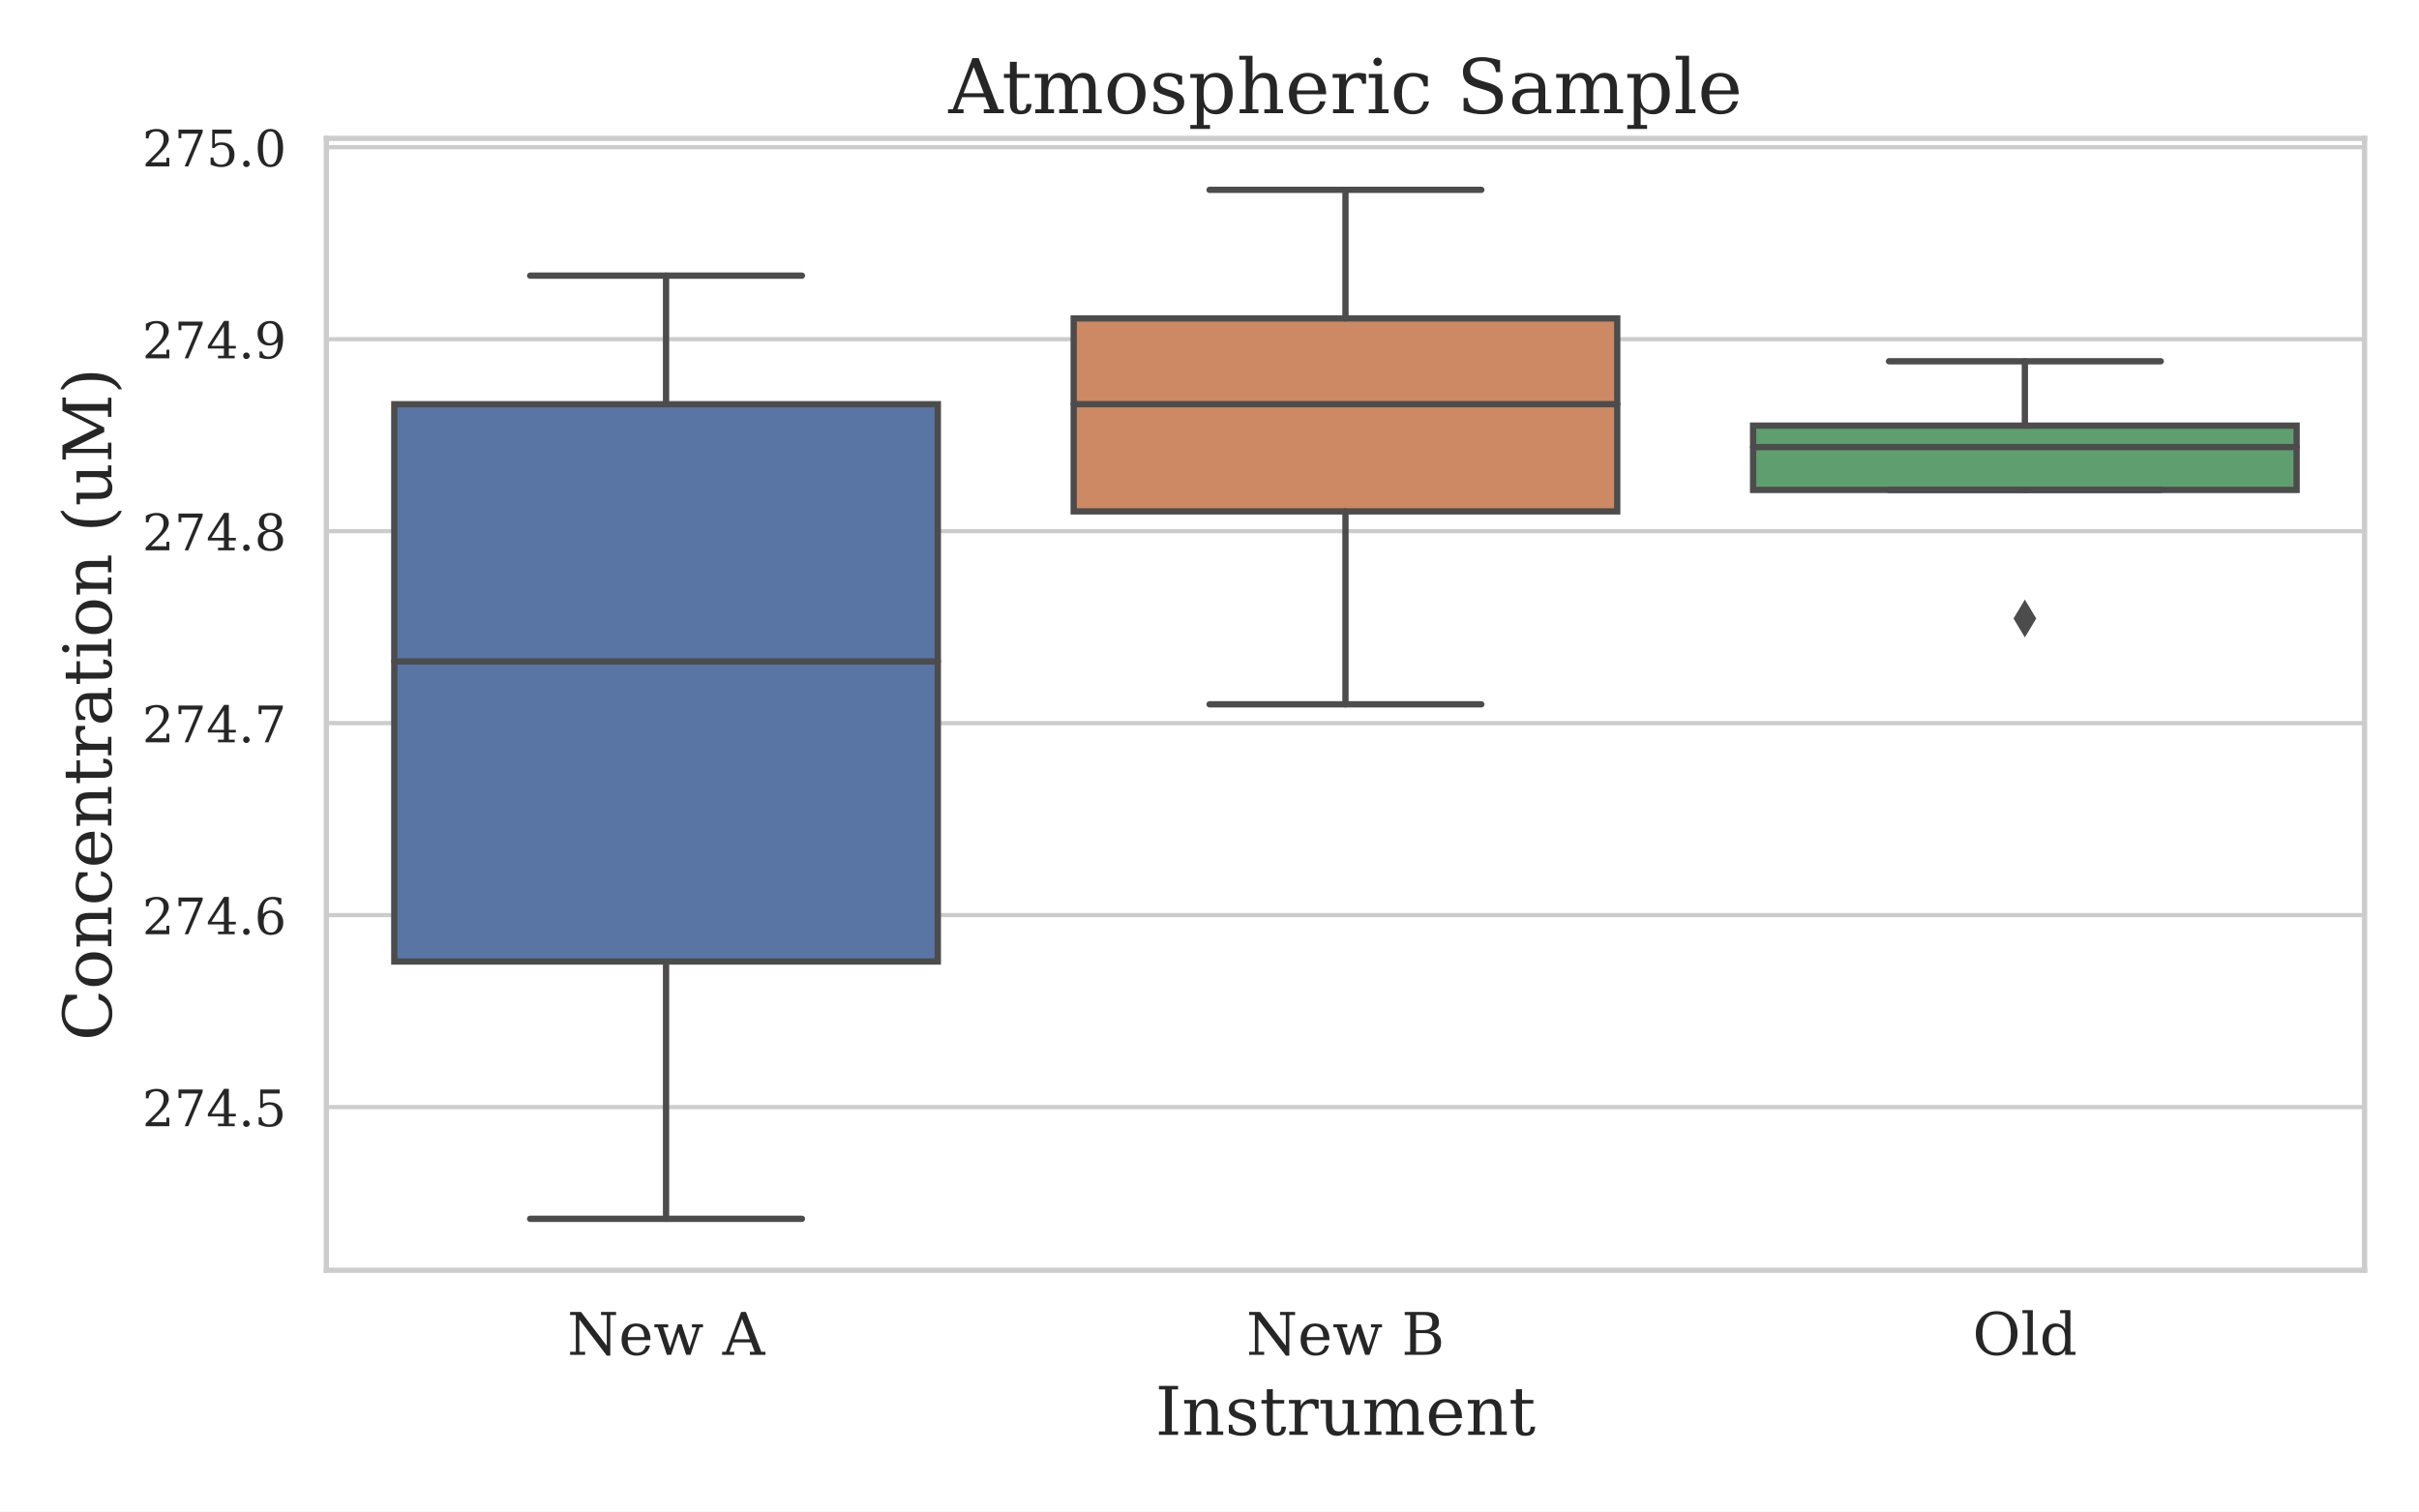
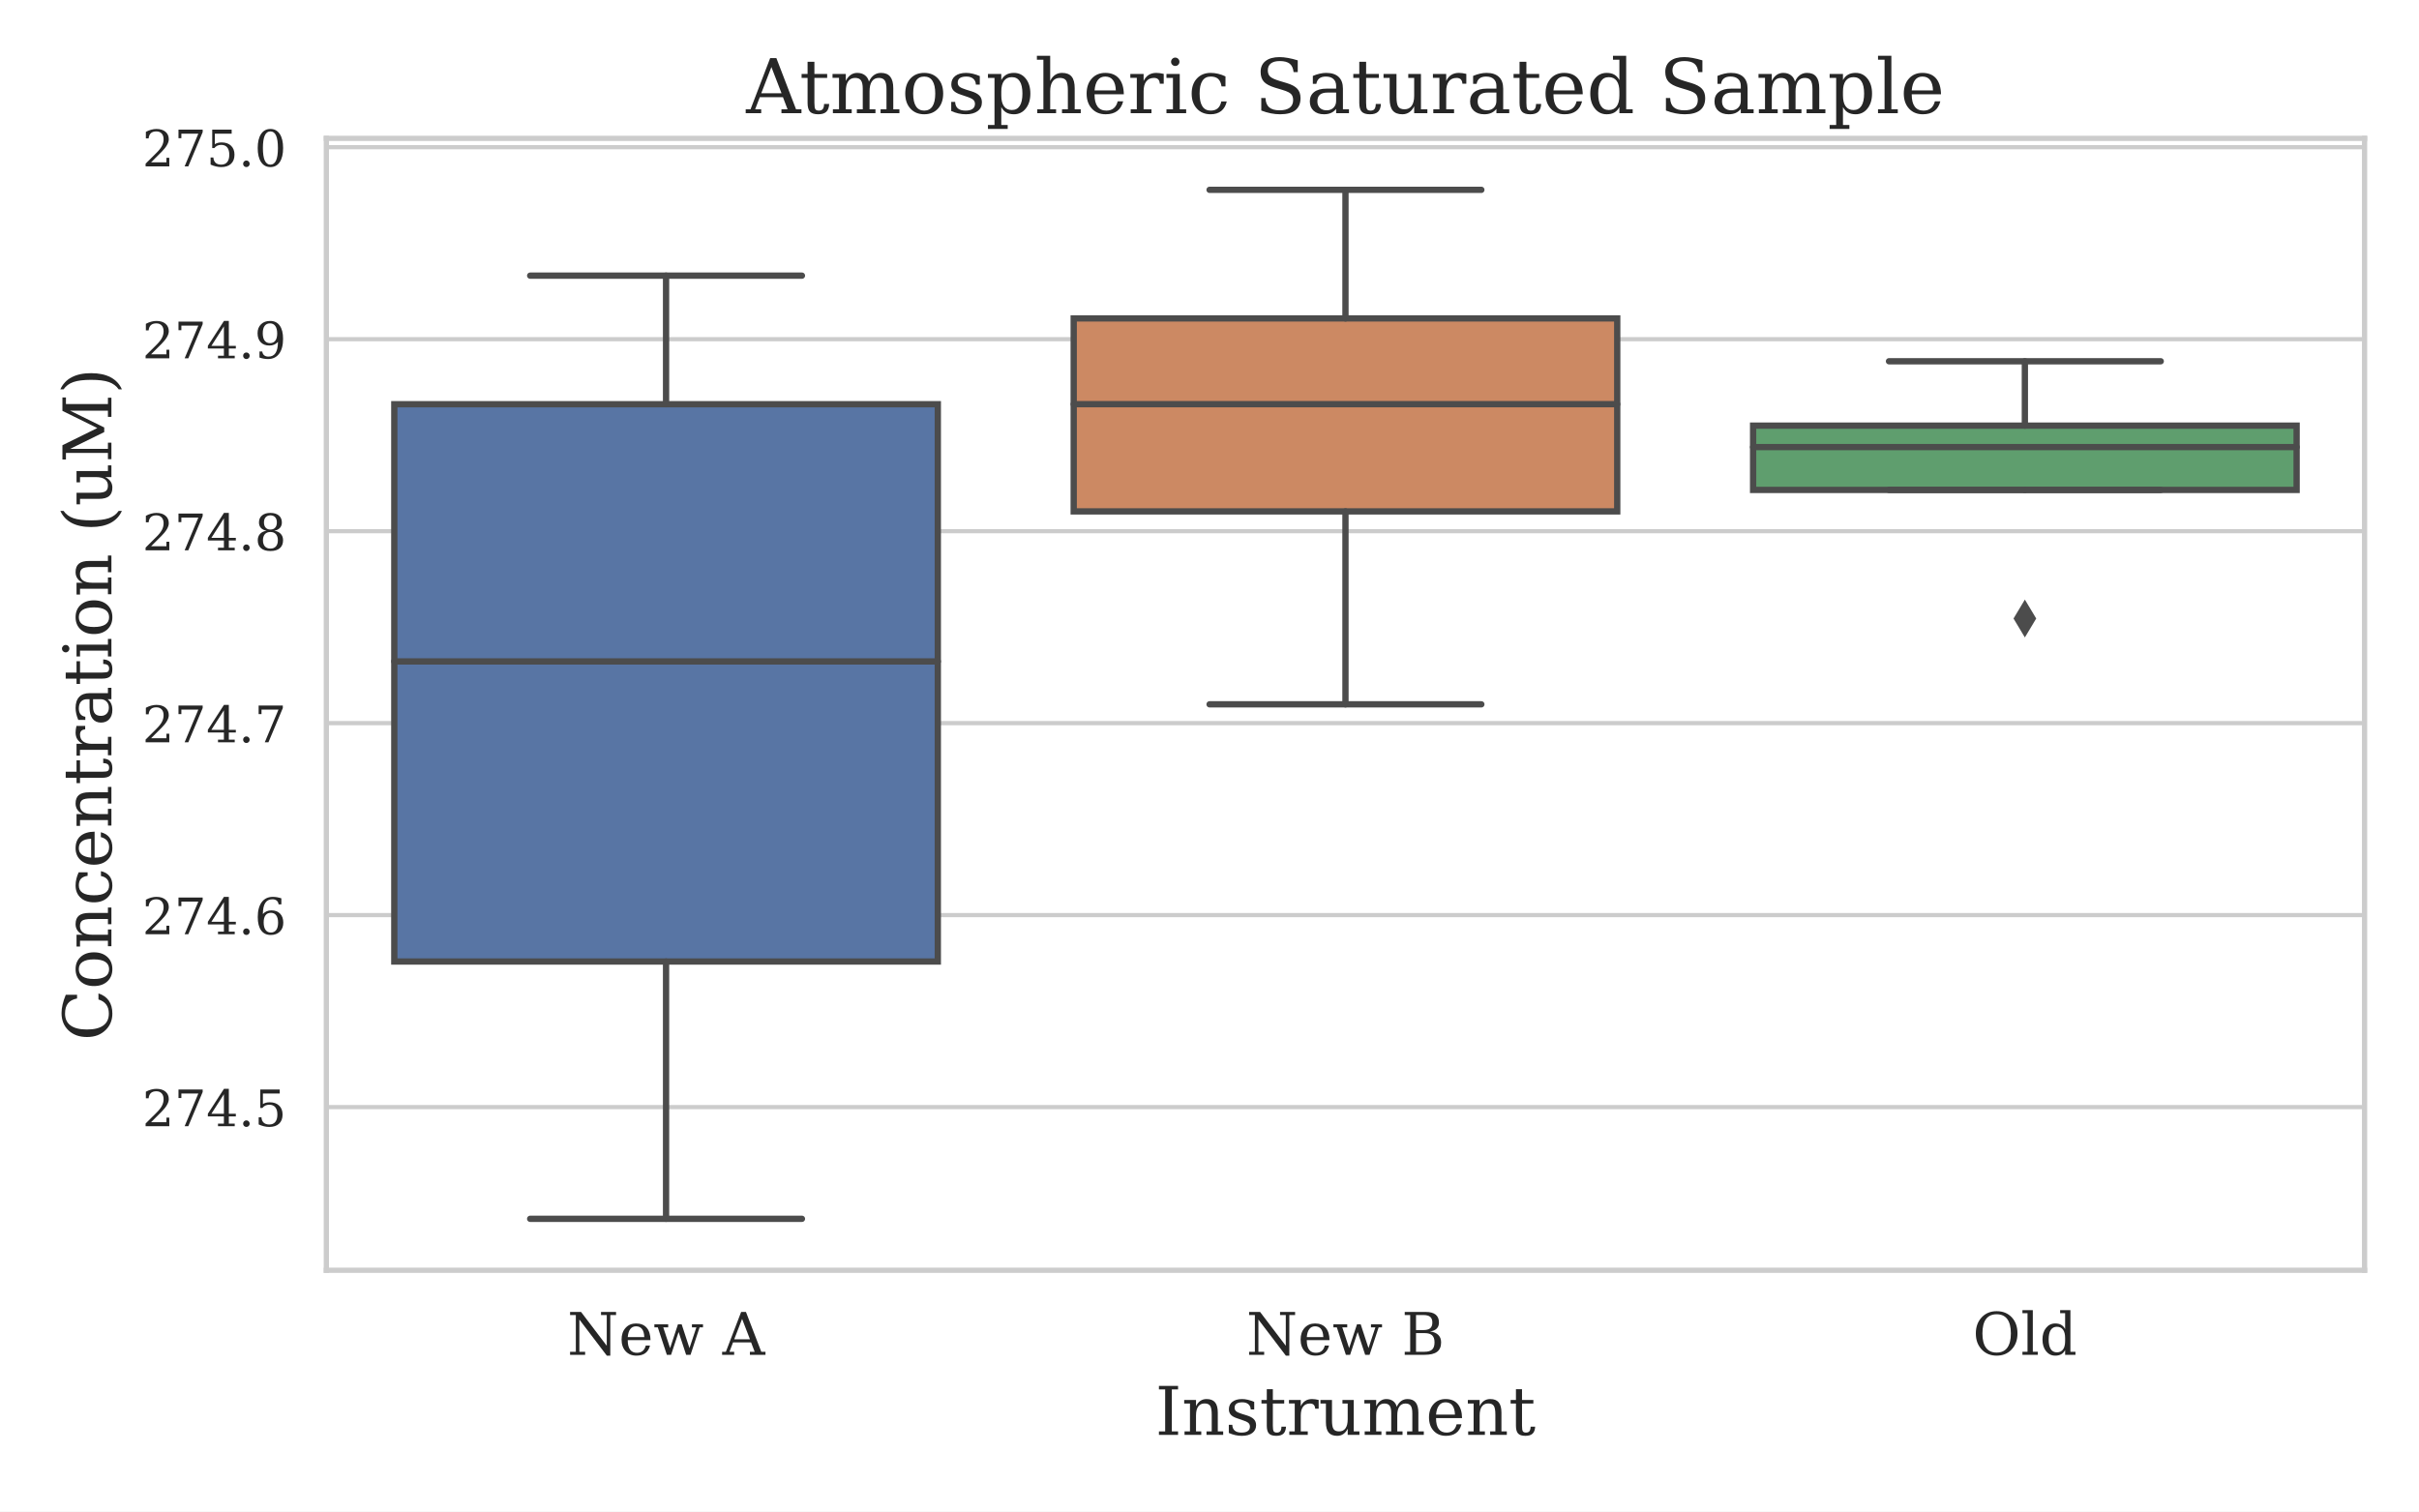
<svg xmlns="http://www.w3.org/2000/svg" xmlns:xlink="http://www.w3.org/1999/xlink" height="360pt" version="1.1" viewBox="0 0 576 360" width="576pt">
  <defs>
    <style type="text/css">
*{stroke-linecap:butt;stroke-linejoin:round;}
  </style>
  </defs>
  <g id="figure_1">
    <g id="patch_1">
      <path d="M 0 360  L 576 360  L 576 0  L 0 0  z " style="fill:#ffffff;" />
    </g>
    <g id="axes_1">
      <g id="patch_2">
        <path d="M 77.71 302.54  L 563.04 302.54  L 563.04 32.96  L 77.71 32.96  z " style="fill:#ffffff;" />
      </g>
      <g id="matplotlib.axis_1">
        <g id="xtick_1">
          <g id="text_1">
            <defs>
              <path d="M 4.891 0  L 4.891 5.172  L 14.703 5.172  L 14.703 67.672  L 4.891 67.672  L 4.891 72.906  L 23.578 72.906  L 67.281 15.375  L 67.281 67.672  L 57.516 67.672  L 57.516 72.906  L 83.109 72.906  L 83.109 67.672  L 73.297 67.672  L 73.297 -1.422  L 67.391 -1.422  L 20.703 60.016  L 20.703 5.172  L 30.516 5.172  L 30.516 0  z " id="DejaVuSerif-78" />
              <path d="M 54.203 25  L 15.484 25  L 15.484 24.609  Q 15.484 14.109 19.438 8.766  Q 23.391 3.422 31.109 3.422  Q 37.016 3.422 40.797 6.516  Q 44.578 9.625 46.094 15.719  L 53.328 15.719  Q 51.172 7.172 45.375 2.875  Q 39.594 -1.422 30.172 -1.422  Q 18.797 -1.422 11.891 6.078  Q 4.984 13.578 4.984 25.984  Q 4.984 38.281 11.766 45.797  Q 18.562 53.328 29.594 53.328  Q 41.359 53.328 47.656 46.062  Q 53.953 38.812 54.203 25  z M 43.609 30.172  Q 43.312 39.266 39.766 43.875  Q 36.234 48.484 29.594 48.484  Q 23.391 48.484 19.828 43.844  Q 16.266 39.203 15.484 30.172  z " id="DejaVuSerif-101" />
              <path d="M 48 51.906  L 61.281 11.375  L 73 46.688  L 65.484 46.688  L 65.484 51.906  L 84.281 51.906  L 84.281 46.688  L 78.516 46.688  L 63.094 0  L 55.609 0  L 42.828 38.812  L 29.984 0  L 22.797 0  L 7.422 46.688  L 1.609 46.688  L 1.609 51.906  L 25.094 51.906  L 25.094 46.688  L 16.703 46.688  L 28.328 11.375  L 41.703 51.906  z " id="DejaVuSerif-119" />
              <path id="DejaVuSerif-32" />
              <path d="M 20.016 26.422  L 46.781 26.422  L 33.406 61.078  z M -0.594 0  L -0.594 5.172  L 5.812 5.172  L 31.781 72.906  L 39.984 72.906  L 66.016 5.172  L 73.188 5.172  L 73.188 0  L 46.688 0  L 46.688 5.172  L 54.781 5.172  L 48.688 21.188  L 18.016 21.188  L 11.922 5.172  L 19.922 5.172  L 19.922 0  z " id="DejaVuSerif-65" />
            </defs>
            <g style="fill:#262626;" transform="translate(135.0586 322.6778)scale(0.14 -0.14)">
              <use xlink:href="#DejaVuSerif-78" />
              <use x="87.5" xlink:href="#DejaVuSerif-101" />
              <use x="146.68" xlink:href="#DejaVuSerif-119" />
              <use x="232.275" xlink:href="#DejaVuSerif-32" />
              <use x="264.062" xlink:href="#DejaVuSerif-65" />
            </g>
          </g>
        </g>
        <g id="xtick_2">
          <g id="text_2">
            <defs>
              <path d="M 24.703 5.172  L 39.312 5.172  Q 48.094 5.172 52.141 8.984  Q 56.203 12.797 56.203 21.094  Q 56.203 29.344 52.172 33.125  Q 48.141 36.922 39.312 36.922  L 24.703 36.922  z M 24.703 42.094  L 37.109 42.094  Q 45.125 42.094 48.797 45.172  Q 52.484 48.25 52.484 54.891  Q 52.484 61.578 48.797 64.625  Q 45.125 67.672 37.109 67.672  L 24.703 67.672  z M 5.516 0  L 5.516 5.172  L 14.797 5.172  L 14.797 67.672  L 5.516 67.672  L 5.516 72.906  L 41.5 72.906  Q 52.547 72.906 58.125 68.391  Q 63.719 63.875 63.719 54.891  Q 63.719 48.391 59.828 44.531  Q 55.953 40.672 48.484 39.797  Q 57.766 38.625 62.578 33.859  Q 67.391 29.109 67.391 21.094  Q 67.391 10.25 60.547 5.125  Q 53.719 0 39.203 0  z " id="DejaVuSerif-66" />
            </defs>
            <g style="fill:#262626;" transform="translate(296.7467 322.6778)scale(0.14 -0.14)">
              <use xlink:href="#DejaVuSerif-78" />
              <use x="87.5" xlink:href="#DejaVuSerif-101" />
              <use x="146.68" xlink:href="#DejaVuSerif-119" />
              <use x="232.275" xlink:href="#DejaVuSerif-32" />
              <use x="264.062" xlink:href="#DejaVuSerif-66" />
            </g>
          </g>
        </g>
        <g id="xtick_3">
          <g id="text_3">
            <defs>
              <path d="M 41.016 3.812  Q 52.984 3.812 59.078 12.031  Q 65.188 20.266 65.188 36.375  Q 65.188 52.547 59.078 60.766  Q 52.984 69 41.016 69  Q 29 69 22.891 60.766  Q 16.797 52.547 16.797 36.375  Q 16.797 20.266 22.891 12.031  Q 29 3.812 41.016 3.812  z M 41.016 -1.422  Q 33.594 -1.422 27.359 1.016  Q 21.141 3.469 16.406 8.203  Q 10.938 13.672 8.266 20.609  Q 5.609 27.547 5.609 36.375  Q 5.609 45.219 8.266 52.172  Q 10.938 59.125 16.406 64.594  Q 21.188 69.391 27.344 71.797  Q 33.5 74.219 41.016 74.219  Q 56.891 74.219 66.656 63.812  Q 76.422 53.422 76.422 36.375  Q 76.422 27.641 73.734 20.625  Q 71.047 13.625 65.578 8.203  Q 60.797 3.422 54.641 1  Q 48.484 -1.422 41.016 -1.422  z " id="DejaVuSerif-79" />
              <path d="M 20.516 5.172  L 29 5.172  L 29 0  L 2.875 0  L 2.875 5.172  L 11.531 5.172  L 11.531 70.797  L 2.875 70.797  L 2.875 75.984  L 20.516 75.984  z " id="DejaVuSerif-108" />
              <path d="M 52.484 5.172  L 61.078 5.172  L 61.078 0  L 43.5 0  L 43.5 8.109  Q 40.875 3.219 36.797 0.891  Q 32.719 -1.422 26.703 -1.422  Q 17.141 -1.422 11.062 6.172  Q 4.984 13.766 4.984 25.984  Q 4.984 38.188 11.031 45.75  Q 17.094 53.328 26.703 53.328  Q 32.719 53.328 36.797 51  Q 40.875 48.688 43.5 43.797  L 43.5 70.797  L 35.016 70.797  L 35.016 75.984  L 52.484 75.984  z M 43.5 23.391  L 43.5 28.516  Q 43.5 37.844 39.906 42.766  Q 36.328 47.703 29.5 47.703  Q 22.562 47.703 19.016 42.234  Q 15.484 36.766 15.484 25.984  Q 15.484 15.234 19.016 9.719  Q 22.562 4.203 29.5 4.203  Q 36.328 4.203 39.906 9.109  Q 43.5 14.016 43.5 23.391  z " id="DejaVuSerif-100" />
            </defs>
            <g style="fill:#262626;" transform="translate(469.6928 322.6778)scale(0.14 -0.14)">
              <use xlink:href="#DejaVuSerif-79" />
              <use x="81.982" xlink:href="#DejaVuSerif-108" />
              <use x="113.965" xlink:href="#DejaVuSerif-100" />
            </g>
          </g>
        </g>
        <g id="text_4">
          <defs>
            <path d="M 24.703 5.172  L 33.984 5.172  L 33.984 0  L 5.516 0  L 5.516 5.172  L 14.797 5.172  L 14.797 67.672  L 5.516 67.672  L 5.516 72.906  L 33.984 72.906  L 33.984 67.672  L 24.703 67.672  z " id="DejaVuSerif-73" />
            <path d="M 4.109 0  L 4.109 5.172  L 12.203 5.172  L 12.203 46.688  L 3.609 46.688  L 3.609 51.906  L 21.188 51.906  L 21.188 42.672  Q 23.688 47.953 27.656 50.641  Q 31.641 53.328 36.922 53.328  Q 45.516 53.328 49.562 48.391  Q 53.609 43.453 53.609 33.016  L 53.609 5.172  L 61.625 5.172  L 61.625 0  L 36.812 0  L 36.812 5.172  L 44.578 5.172  L 44.578 30.172  Q 44.578 39.703 42.234 43.234  Q 39.891 46.781 33.984 46.781  Q 27.734 46.781 24.453 42.203  Q 21.188 37.641 21.188 28.906  L 21.188 5.172  L 29 5.172  L 29 0  z " id="DejaVuSerif-110" />
            <path d="M 5.609 2.875  L 5.609 14.984  L 10.797 14.984  Q 10.984 9.188 14.422 6.297  Q 17.875 3.422 24.609 3.422  Q 30.672 3.422 33.844 5.688  Q 37.016 7.953 37.016 12.312  Q 37.016 15.719 34.688 17.812  Q 32.375 19.922 24.906 22.312  L 18.406 24.516  Q 11.719 26.656 8.719 29.875  Q 5.719 33.109 5.719 38.094  Q 5.719 45.219 10.938 49.266  Q 16.156 53.328 25.391 53.328  Q 29.5 53.328 34.031 52.25  Q 38.578 51.172 43.406 49.125  L 43.406 37.797  L 38.234 37.797  Q 38.031 42.828 34.703 45.656  Q 31.391 48.484 25.688 48.484  Q 20.016 48.484 17.109 46.484  Q 14.203 44.484 14.203 40.484  Q 14.203 37.203 16.406 35.219  Q 18.609 33.25 25.203 31.203  L 32.328 29  Q 39.703 26.703 42.938 23.266  Q 46.188 19.828 46.188 14.406  Q 46.188 7.031 40.547 2.797  Q 34.906 -1.422 25 -1.422  Q 19.969 -1.422 15.188 -0.344  Q 10.406 0.734 5.609 2.875  z " id="DejaVuSerif-115" />
            <path d="M 10.797 46.688  L 2.875 46.688  L 2.875 51.906  L 10.797 51.906  L 10.797 68.016  L 19.828 68.016  L 19.828 51.906  L 36.719 51.906  L 36.719 46.688  L 19.828 46.688  L 19.828 13.719  Q 19.828 7.125 21.094 5.266  Q 22.359 3.422 25.781 3.422  Q 29.297 3.422 30.906 5.484  Q 32.516 7.562 32.625 12.203  L 39.406 12.203  Q 39.016 5.125 35.547 1.844  Q 32.078 -1.422 25 -1.422  Q 17.234 -1.422 14.016 2.016  Q 10.797 5.469 10.797 13.719  z " id="DejaVuSerif-116" />
            <path d="M 47.797 52  L 47.797 39.016  L 42.625 39.016  Q 42.391 42.875 40.484 44.781  Q 38.578 46.688 34.906 46.688  Q 28.266 46.688 24.719 42.094  Q 21.188 37.5 21.188 28.906  L 21.188 5.172  L 31.594 5.172  L 31.594 0  L 4.109 0  L 4.109 5.172  L 12.203 5.172  L 12.203 46.781  L 3.609 46.781  L 3.609 51.906  L 21.188 51.906  L 21.188 42.672  Q 23.828 48.094 27.969 50.703  Q 32.125 53.328 38.094 53.328  Q 40.281 53.328 42.703 52.984  Q 45.125 52.641 47.797 52  z " id="DejaVuSerif-114" />
            <path d="M 35.406 51.906  L 52.203 51.906  L 52.203 5.172  L 60.688 5.172  L 60.688 0  L 43.219 0  L 43.219 9.188  Q 40.719 4 36.766 1.281  Q 32.812 -1.422 27.594 -1.422  Q 18.953 -1.422 14.875 3.484  Q 10.797 8.406 10.797 18.891  L 10.797 46.688  L 2.688 46.688  L 2.688 51.906  L 19.828 51.906  L 19.828 21.688  Q 19.828 12.203 22.141 8.688  Q 24.469 5.172 30.422 5.172  Q 36.672 5.172 39.938 9.766  Q 43.219 14.359 43.219 23.094  L 43.219 46.688  L 35.406 46.688  z " id="DejaVuSerif-117" />
            <path d="M 51.812 41.797  Q 54.391 47.516 58.422 50.422  Q 62.453 53.328 67.828 53.328  Q 75.984 53.328 79.984 48.266  Q 83.984 43.219 83.984 33.016  L 83.984 5.172  L 92.094 5.172  L 92.094 0  L 67.188 0  L 67.188 5.172  L 75 5.172  L 75 31.984  Q 75 39.938 72.656 43.312  Q 70.312 46.688 64.891 46.688  Q 58.891 46.688 55.734 42.141  Q 52.594 37.594 52.594 28.906  L 52.594 5.172  L 60.406 5.172  L 60.406 0  L 35.797 0  L 35.797 5.172  L 43.609 5.172  L 43.609 32.328  Q 43.609 40.094 41.266 43.391  Q 38.922 46.688 33.5 46.688  Q 27.484 46.688 24.328 42.141  Q 21.188 37.594 21.188 28.906  L 21.188 5.172  L 29 5.172  L 29 0  L 4.109 0  L 4.109 5.172  L 12.203 5.172  L 12.203 46.781  L 3.609 46.781  L 3.609 51.906  L 21.188 51.906  L 21.188 42.672  Q 23.688 47.859 27.531 50.594  Q 31.391 53.328 36.281 53.328  Q 42.328 53.328 46.375 50.312  Q 50.438 47.312 51.812 41.797  z " id="DejaVuSerif-109" />
          </defs>
          <g style="fill:#262626;" transform="translate(275.0775 341.7469)scale(0.16 -0.16)">
            <use xlink:href="#DejaVuSerif-73" />
            <use x="39.502" xlink:href="#DejaVuSerif-110" />
            <use x="103.906" xlink:href="#DejaVuSerif-115" />
            <use x="155.225" xlink:href="#DejaVuSerif-116" />
            <use x="195.41" xlink:href="#DejaVuSerif-114" />
            <use x="243.213" xlink:href="#DejaVuSerif-117" />
            <use x="307.617" xlink:href="#DejaVuSerif-109" />
            <use x="402.441" xlink:href="#DejaVuSerif-101" />
            <use x="461.621" xlink:href="#DejaVuSerif-110" />
            <use x="526.025" xlink:href="#DejaVuSerif-116" />
          </g>
        </g>
      </g>
      <g id="matplotlib.axis_2">
        <g id="ytick_1">
          <g id="line2d_1">
-             <path clip-path="url(#p3ff20da3b4)" d="M 77.71 263.676  L 563.04 263.676  " style="fill:none;stroke:#cccccc;stroke-linecap:round;" />
+             <path clip-path="url(#pb9c4a245e1)" d="M 77.71 263.676  L 563.04 263.676  " style="fill:none;stroke:#cccccc;stroke-linecap:round;" />
          </g>
          <g id="text_5">
            <defs>
              <path d="M 12.797 55.516  L 7.328 55.516  L 7.328 68.5  Q 12.547 71.297 17.844 72.75  Q 23.141 74.219 28.219 74.219  Q 39.594 74.219 46.188 68.703  Q 52.781 63.188 52.781 53.719  Q 52.781 43.016 37.844 28.125  Q 36.672 27 36.078 26.422  L 17.672 8.016  L 48.094 8.016  L 48.094 17  L 53.812 17  L 53.812 0  L 6.781 0  L 6.781 5.328  L 28.906 27.391  Q 36.234 34.719 39.359 40.844  Q 42.484 46.969 42.484 53.719  Q 42.484 61.078 38.641 65.234  Q 34.812 69.391 28.078 69.391  Q 21.094 69.391 17.281 65.922  Q 13.484 62.453 12.797 55.516  z " id="DejaVuSerif-50" />
              <path d="M 56.391 67.922  L 27.875 0  L 20.609 0  L 47.797 64.891  L 14.109 64.891  L 14.109 55.906  L 8.406 55.906  L 8.406 72.906  L 56.391 72.906  z " id="DejaVuSerif-55" />
              <path d="M 34.906 24.703  L 34.906 63.484  L 10.016 24.703  z M 56.391 0  L 23.188 0  L 23.188 5.172  L 34.906 5.172  L 34.906 19.484  L 3.078 19.484  L 3.078 24.812  L 35.016 74.219  L 44.672 74.219  L 44.672 24.703  L 58.594 24.703  L 58.594 19.484  L 44.672 19.484  L 44.672 5.172  L 56.391 5.172  z " id="DejaVuSerif-52" />
              <path d="M 9.422 5.078  Q 9.422 7.812 11.281 9.719  Q 13.141 11.625 15.922 11.625  Q 18.609 11.625 20.5 9.719  Q 22.406 7.812 22.406 5.078  Q 22.406 2.391 20.5 0.484  Q 18.609 -1.422 15.922 -1.422  Q 13.141 -1.422 11.281 0.453  Q 9.422 2.344 9.422 5.078  z " id="DejaVuSerif-46" />
              <path d="M 50.297 72.906  L 50.297 64.891  L 16.891 64.891  L 16.891 44  Q 19.438 45.75 22.828 46.625  Q 26.219 47.516 30.422 47.516  Q 42.234 47.516 49.062 40.969  Q 55.906 34.422 55.906 23.094  Q 55.906 11.531 49 5.047  Q 42.094 -1.422 29.594 -1.422  Q 24.562 -1.422 19.281 -0.188  Q 14.016 1.031 8.5 3.516  L 8.5 17.672  L 14.016 17.672  Q 14.453 10.75 18.422 7.078  Q 22.406 3.422 29.594 3.422  Q 37.312 3.422 41.453 8.5  Q 45.609 13.578 45.609 23.094  Q 45.609 32.562 41.484 37.609  Q 37.359 42.672 29.594 42.672  Q 25.203 42.672 21.844 41.109  Q 18.5 39.547 15.922 36.281  L 11.719 36.281  L 11.719 72.906  z " id="DejaVuSerif-53" />
            </defs>
            <g style="fill:#262626;" transform="translate(33.85625 268.2349)scale(0.12 -0.12)">
              <use xlink:href="#DejaVuSerif-50" />
              <use x="63.623" xlink:href="#DejaVuSerif-55" />
              <use x="127.246" xlink:href="#DejaVuSerif-52" />
              <use x="190.869" xlink:href="#DejaVuSerif-46" />
              <use x="222.656" xlink:href="#DejaVuSerif-53" />
            </g>
          </g>
        </g>
        <g id="ytick_2">
          <g id="line2d_2">
-             <path clip-path="url(#p3ff20da3b4)" d="M 77.71 217.953  L 563.04 217.953  " style="fill:none;stroke:#cccccc;stroke-linecap:round;" />
+             <path clip-path="url(#pb9c4a245e1)" d="M 77.71 217.953  L 563.04 217.953  " style="fill:none;stroke:#cccccc;stroke-linecap:round;" />
          </g>
          <g id="text_6">
            <defs>
              <path d="M 32.719 3.422  Q 39.594 3.422 43.297 8.469  Q 47.016 13.531 47.016 23  Q 47.016 32.469 43.297 37.516  Q 39.594 42.578 32.719 42.578  Q 25.734 42.578 22.062 37.688  Q 18.406 32.812 18.406 23.578  Q 18.406 13.875 22.109 8.641  Q 25.828 3.422 32.719 3.422  z M 16.797 40.141  Q 20.125 43.797 24.312 45.594  Q 28.516 47.406 33.797 47.406  Q 44.672 47.406 51 40.859  Q 57.328 34.328 57.328 23  Q 57.328 11.922 50.516 5.25  Q 43.703 -1.422 32.328 -1.422  Q 19.969 -1.422 13.328 7.781  Q 6.688 17 6.688 34.078  Q 6.688 53.219 14.547 63.719  Q 22.406 74.219 36.719 74.219  Q 40.578 74.219 44.828 73.484  Q 49.078 72.75 53.516 71.297  L 53.516 59.281  L 48 59.281  Q 47.406 64.203 44.234 66.797  Q 41.062 69.391 35.688 69.391  Q 26.219 69.391 21.578 62.203  Q 16.938 55.031 16.797 40.141  z " id="DejaVuSerif-54" />
            </defs>
            <g style="fill:#262626;" transform="translate(33.85625 222.5124)scale(0.12 -0.12)">
              <use xlink:href="#DejaVuSerif-50" />
              <use x="63.623" xlink:href="#DejaVuSerif-55" />
              <use x="127.246" xlink:href="#DejaVuSerif-52" />
              <use x="190.869" xlink:href="#DejaVuSerif-46" />
              <use x="222.656" xlink:href="#DejaVuSerif-54" />
            </g>
          </g>
        </g>
        <g id="ytick_3">
          <g id="line2d_3">
-             <path clip-path="url(#p3ff20da3b4)" d="M 77.71 172.231  L 563.04 172.231  " style="fill:none;stroke:#cccccc;stroke-linecap:round;" />
+             <path clip-path="url(#pb9c4a245e1)" d="M 77.71 172.231  L 563.04 172.231  " style="fill:none;stroke:#cccccc;stroke-linecap:round;" />
          </g>
          <g id="text_7">
            <g style="fill:#262626;" transform="translate(33.85625 176.7899)scale(0.12 -0.12)">
              <use xlink:href="#DejaVuSerif-50" />
              <use x="63.623" xlink:href="#DejaVuSerif-55" />
              <use x="127.246" xlink:href="#DejaVuSerif-52" />
              <use x="190.869" xlink:href="#DejaVuSerif-46" />
              <use x="222.656" xlink:href="#DejaVuSerif-55" />
            </g>
          </g>
        </g>
        <g id="ytick_4">
          <g id="line2d_4">
-             <path clip-path="url(#p3ff20da3b4)" d="M 77.71 126.508  L 563.04 126.508  " style="fill:none;stroke:#cccccc;stroke-linecap:round;" />
+             <path clip-path="url(#pb9c4a245e1)" d="M 77.71 126.508  L 563.04 126.508  " style="fill:none;stroke:#cccccc;stroke-linecap:round;" />
          </g>
          <g id="text_8">
            <defs>
              <path d="M 46.578 19.922  Q 46.578 27.734 42.688 32.047  Q 38.812 36.375 31.781 36.375  Q 24.75 36.375 20.875 32.047  Q 17 27.734 17 19.922  Q 17 12.062 20.875 7.734  Q 24.75 3.422 31.781 3.422  Q 38.812 3.422 42.688 7.734  Q 46.578 12.062 46.578 19.922  z M 44.578 55.328  Q 44.578 61.969 41.203 65.672  Q 37.844 69.391 31.781 69.391  Q 25.781 69.391 22.391 65.672  Q 19 61.969 19 55.328  Q 19 48.641 22.391 44.922  Q 25.781 41.219 31.781 41.219  Q 37.844 41.219 41.203 44.922  Q 44.578 48.641 44.578 55.328  z M 39.312 38.812  Q 47.609 37.703 52.25 32.688  Q 56.891 27.688 56.891 19.922  Q 56.891 9.672 50.391 4.125  Q 43.891 -1.422 31.781 -1.422  Q 19.734 -1.422 13.203 4.125  Q 6.688 9.672 6.688 19.922  Q 6.688 27.688 11.328 32.688  Q 15.969 37.703 24.312 38.812  Q 16.938 40.141 13 44.406  Q 9.078 48.688 9.078 55.328  Q 9.078 64.109 15.125 69.156  Q 21.188 74.219 31.781 74.219  Q 42.391 74.219 48.438 69.156  Q 54.5 64.109 54.5 55.328  Q 54.5 48.688 50.562 44.406  Q 46.625 40.141 39.312 38.812  z " id="DejaVuSerif-56" />
            </defs>
            <g style="fill:#262626;" transform="translate(33.85625 131.0673)scale(0.12 -0.12)">
              <use xlink:href="#DejaVuSerif-50" />
              <use x="63.623" xlink:href="#DejaVuSerif-55" />
              <use x="127.246" xlink:href="#DejaVuSerif-52" />
              <use x="190.869" xlink:href="#DejaVuSerif-46" />
              <use x="222.656" xlink:href="#DejaVuSerif-56" />
            </g>
          </g>
        </g>
        <g id="ytick_5">
          <g id="line2d_5">
-             <path clip-path="url(#p3ff20da3b4)" d="M 77.71 80.786  L 563.04 80.786  " style="fill:none;stroke:#cccccc;stroke-linecap:round;" />
+             <path clip-path="url(#pb9c4a245e1)" d="M 77.71 80.786  L 563.04 80.786  " style="fill:none;stroke:#cccccc;stroke-linecap:round;" />
          </g>
          <g id="text_9">
            <defs>
              <path d="M 46.781 32.672  Q 43.5 29 39.25 27.188  Q 35.016 25.391 29.688 25.391  Q 18.844 25.391 12.562 31.938  Q 6.297 38.484 6.297 49.812  Q 6.297 60.891 13.109 67.547  Q 19.922 74.219 31.297 74.219  Q 43.656 74.219 50.266 65.016  Q 56.891 55.812 56.891 38.719  Q 56.891 19.578 49.016 9.078  Q 41.156 -1.422 26.906 -1.422  Q 23.047 -1.422 18.797 -0.688  Q 14.547 0.047 10.109 1.516  L 10.109 13.625  L 15.578 13.625  Q 16.219 8.688 19.391 6.047  Q 22.562 3.422 27.875 3.422  Q 37.359 3.422 41.984 10.562  Q 46.625 17.719 46.781 32.672  z M 30.906 69.391  Q 23.969 69.391 20.281 64.328  Q 16.609 59.281 16.609 49.812  Q 16.609 40.328 20.281 35.25  Q 23.969 30.172 30.906 30.172  Q 37.844 30.172 41.531 35.078  Q 45.219 39.984 45.219 49.219  Q 45.219 58.938 41.5 64.156  Q 37.797 69.391 30.906 69.391  z " id="DejaVuSerif-57" />
            </defs>
            <g style="fill:#262626;" transform="translate(33.85625 85.34482)scale(0.12 -0.12)">
              <use xlink:href="#DejaVuSerif-50" />
              <use x="63.623" xlink:href="#DejaVuSerif-55" />
              <use x="127.246" xlink:href="#DejaVuSerif-52" />
              <use x="190.869" xlink:href="#DejaVuSerif-46" />
              <use x="222.656" xlink:href="#DejaVuSerif-57" />
            </g>
          </g>
        </g>
        <g id="ytick_6">
          <g id="line2d_6">
-             <path clip-path="url(#p3ff20da3b4)" d="M 77.71 35.063  L 563.04 35.063  " style="fill:none;stroke:#cccccc;stroke-linecap:round;" />
+             <path clip-path="url(#pb9c4a245e1)" d="M 77.71 35.063  L 563.04 35.063  " style="fill:none;stroke:#cccccc;stroke-linecap:round;" />
          </g>
          <g id="text_10">
            <defs>
              <path d="M 31.781 3.422  Q 39.266 3.422 42.969 11.625  Q 46.688 19.828 46.688 36.375  Q 46.688 52.984 42.969 61.188  Q 39.266 69.391 31.781 69.391  Q 24.312 69.391 20.594 61.188  Q 16.891 52.984 16.891 36.375  Q 16.891 19.828 20.594 11.625  Q 24.312 3.422 31.781 3.422  z M 31.781 -1.422  Q 19.922 -1.422 13.25 8.531  Q 6.594 18.5 6.594 36.375  Q 6.594 54.297 13.25 64.25  Q 19.922 74.219 31.781 74.219  Q 43.703 74.219 50.344 64.25  Q 56.984 54.297 56.984 36.375  Q 56.984 18.5 50.344 8.531  Q 43.703 -1.422 31.781 -1.422  z " id="DejaVuSerif-48" />
            </defs>
            <g style="fill:#262626;" transform="translate(33.85625 39.6223)scale(0.12 -0.12)">
              <use xlink:href="#DejaVuSerif-50" />
              <use x="63.623" xlink:href="#DejaVuSerif-55" />
              <use x="127.246" xlink:href="#DejaVuSerif-53" />
              <use x="190.869" xlink:href="#DejaVuSerif-46" />
              <use x="222.656" xlink:href="#DejaVuSerif-48" />
            </g>
          </g>
        </g>
        <g id="text_11">
          <defs>
            <path d="M 70.516 19.281  Q 67.281 9.078 59.688 3.828  Q 52.094 -1.422 40.484 -1.422  Q 33.344 -1.422 27.234 1.016  Q 21.141 3.469 16.406 8.203  Q 10.938 13.672 8.266 20.625  Q 5.609 27.594 5.609 36.375  Q 5.609 53.375 15.422 63.797  Q 25.25 74.219 41.312 74.219  Q 47.266 74.219 54 72.656  Q 60.75 71.094 68.5 67.922  L 68.5 51.125  L 62.984 51.125  Q 61.188 60.297 55.734 64.641  Q 50.297 69 40.484 69  Q 28.812 69 22.797 60.719  Q 16.797 52.438 16.797 36.375  Q 16.797 20.359 22.797 12.078  Q 28.812 3.812 40.484 3.812  Q 48.641 3.812 53.906 7.688  Q 59.188 11.578 61.531 19.281  z " id="DejaVuSerif-67" />
            <path d="M 30.078 3.422  Q 37.312 3.422 40.984 9.125  Q 44.672 14.844 44.672 25.984  Q 44.672 37.109 40.984 42.797  Q 37.312 48.484 30.078 48.484  Q 22.859 48.484 19.172 42.797  Q 15.484 37.109 15.484 25.984  Q 15.484 14.844 19.188 9.125  Q 22.906 3.422 30.078 3.422  z M 30.078 -1.422  Q 18.75 -1.422 11.859 6.078  Q 4.984 13.578 4.984 25.984  Q 4.984 38.375 11.844 45.844  Q 18.703 53.328 30.078 53.328  Q 41.453 53.328 48.312 45.844  Q 55.172 38.375 55.172 25.984  Q 55.172 13.578 48.312 6.078  Q 41.453 -1.422 30.078 -1.422  z " id="DejaVuSerif-111" />
            <path d="M 51.422 15.578  Q 49.516 7.281 44.094 2.922  Q 38.672 -1.422 30.078 -1.422  Q 18.75 -1.422 11.859 6.078  Q 4.984 13.578 4.984 25.984  Q 4.984 38.422 11.859 45.875  Q 18.75 53.328 30.078 53.328  Q 35.016 53.328 39.891 52.172  Q 44.781 51.031 49.703 48.688  L 49.703 35.406  L 44.484 35.406  Q 43.453 42.234 40.016 45.359  Q 36.578 48.484 30.172 48.484  Q 22.906 48.484 19.188 42.844  Q 15.484 37.203 15.484 25.984  Q 15.484 14.75 19.172 9.078  Q 22.859 3.422 30.172 3.422  Q 35.984 3.422 39.453 6.438  Q 42.922 9.469 44.188 15.578  z " id="DejaVuSerif-99" />
            <path d="M 39.797 16.312  L 39.797 27.297  L 28.219 27.297  Q 21.531 27.297 18.25 24.406  Q 14.984 21.531 14.984 15.578  Q 14.984 10.156 18.297 6.984  Q 21.625 3.812 27.297 3.812  Q 32.906 3.812 36.344 7.281  Q 39.797 10.75 39.797 16.312  z M 48.781 32.422  L 48.781 5.172  L 56.781 5.172  L 56.781 0  L 39.797 0  L 39.797 5.609  Q 36.812 2 32.906 0.281  Q 29 -1.422 23.781 -1.422  Q 15.141 -1.422 10.062 3.172  Q 4.984 7.766 4.984 15.578  Q 4.984 23.641 10.797 28.078  Q 16.609 32.516 27.203 32.516  L 39.797 32.516  L 39.797 36.078  Q 39.797 42 36.203 45.234  Q 32.625 48.484 26.125 48.484  Q 20.75 48.484 17.578 46.047  Q 14.406 43.609 13.625 38.812  L 8.984 38.812  L 8.984 49.312  Q 13.672 51.312 18.094 52.312  Q 22.516 53.328 26.703 53.328  Q 37.5 53.328 43.141 47.969  Q 48.781 42.625 48.781 32.422  z " id="DejaVuSerif-97" />
            <path d="M 9.719 68.016  Q 9.719 70.266 11.344 71.922  Q 12.984 73.578 15.281 73.578  Q 17.531 73.578 19.156 71.922  Q 20.797 70.266 20.797 68.016  Q 20.797 65.719 19.188 64.109  Q 17.578 62.5 15.281 62.5  Q 12.984 62.5 11.344 64.109  Q 9.719 65.719 9.719 68.016  z M 21.188 5.172  L 29.688 5.172  L 29.688 0  L 3.609 0  L 3.609 5.172  L 12.203 5.172  L 12.203 46.688  L 3.609 46.688  L 3.609 51.906  L 21.188 51.906  z " id="DejaVuSerif-105" />
            <path d="M 31.891 -15.578  Q 20.016 -10.25 13.953 1.297  Q 7.906 12.844 7.906 30.172  Q 7.906 47.562 13.953 59.109  Q 20.016 70.656 31.891 75.984  L 31.891 71.188  Q 24.359 66.016 21.094 56.609  Q 17.828 47.219 17.828 30.172  Q 17.828 13.188 21.094 3.781  Q 24.359 -5.609 31.891 -10.797  z " id="DejaVuSerif-40" />
            <path d="M 5.516 0  L 5.516 5.172  L 14.797 5.172  L 14.797 67.672  L 4.984 67.672  L 4.984 72.906  L 26.219 72.906  L 51.812 21  L 77.391 72.906  L 97.312 72.906  L 97.312 67.672  L 87.594 67.672  L 87.594 5.172  L 96.922 5.172  L 96.922 0  L 68.406 0  L 68.406 5.172  L 77.688 5.172  L 77.688 61.531  L 52.688 10.688  L 45.797 10.688  L 20.797 61.531  L 20.797 5.172  L 30.078 5.172  L 30.078 0  z " id="DejaVuSerif-77" />
            <path d="M 7.078 -15.578  L 7.078 -10.797  Q 14.594 -5.609 17.891 3.781  Q 21.188 13.188 21.188 30.172  Q 21.188 47.219 17.891 56.609  Q 14.594 66.016 7.078 71.188  L 7.078 75.984  Q 19 70.656 25.047 59.109  Q 31.109 47.562 31.109 30.172  Q 31.109 12.844 25.047 1.297  Q 19 -10.25 7.078 -15.578  z " id="DejaVuSerif-41" />
          </defs>
          <g style="fill:#262626;" transform="translate(26.52875 247.8875)rotate(-90)scale(0.16 -0.16)">
            <use xlink:href="#DejaVuSerif-67" />
            <use x="76.514" xlink:href="#DejaVuSerif-111" />
            <use x="136.719" xlink:href="#DejaVuSerif-110" />
            <use x="201.123" xlink:href="#DejaVuSerif-99" />
            <use x="257.129" xlink:href="#DejaVuSerif-101" />
            <use x="316.309" xlink:href="#DejaVuSerif-110" />
            <use x="380.713" xlink:href="#DejaVuSerif-116" />
            <use x="420.898" xlink:href="#DejaVuSerif-114" />
            <use x="468.701" xlink:href="#DejaVuSerif-97" />
            <use x="528.32" xlink:href="#DejaVuSerif-116" />
            <use x="568.506" xlink:href="#DejaVuSerif-105" />
            <use x="600.488" xlink:href="#DejaVuSerif-111" />
            <use x="660.693" xlink:href="#DejaVuSerif-110" />
            <use x="725.098" xlink:href="#DejaVuSerif-32" />
            <use x="756.885" xlink:href="#DejaVuSerif-40" />
            <use x="795.898" xlink:href="#DejaVuSerif-117" />
            <use x="860.303" xlink:href="#DejaVuSerif-77" />
            <use x="962.695" xlink:href="#DejaVuSerif-41" />
          </g>
        </g>
      </g>
      <g id="patch_3">
-         <path clip-path="url(#p3ff20da3b4)" d="M 93.888 229.007  L 223.309 229.007  L 223.309 96.274  L 93.888 96.274  L 93.888 229.007  z " style="fill:#5875a4;stroke:#4c4c4c;stroke-linejoin:miter;stroke-width:1.5;" />
+         <path clip-path="url(#pb9c4a245e1)" d="M 93.888 229.007  L 223.309 229.007  L 223.309 96.274  L 93.888 96.274  L 93.888 229.007  z " style="fill:#5875a4;stroke:#4c4c4c;stroke-linejoin:miter;stroke-width:1.5;" />
      </g>
      <g id="patch_4">
-         <path clip-path="url(#p3ff20da3b4)" d="M 255.664 121.799  L 385.086 121.799  L 385.086 75.836  L 255.664 75.836  L 255.664 121.799  z " style="fill:#cc8963;stroke:#4c4c4c;stroke-linejoin:miter;stroke-width:1.5;" />
+         <path clip-path="url(#pb9c4a245e1)" d="M 255.664 121.799  L 385.086 121.799  L 385.086 75.836  L 255.664 75.836  L 255.664 121.799  z " style="fill:#cc8963;stroke:#4c4c4c;stroke-linejoin:miter;stroke-width:1.5;" />
      </g>
      <g id="patch_5">
-         <path clip-path="url(#p3ff20da3b4)" d="M 417.441 116.689  L 546.862 116.689  L 546.862 101.372  L 417.441 101.372  L 417.441 116.689  z " style="fill:#5f9e6e;stroke:#4c4c4c;stroke-linejoin:miter;stroke-width:1.5;" />
+         <path clip-path="url(#pb9c4a245e1)" d="M 417.441 116.689  L 546.862 116.689  L 546.862 101.372  L 417.441 101.372  L 417.441 116.689  z " style="fill:#5f9e6e;stroke:#4c4c4c;stroke-linejoin:miter;stroke-width:1.5;" />
      </g>
      <g id="line2d_7">
-         <path clip-path="url(#p3ff20da3b4)" d="M 158.598 229.007  L 158.598 290.286  " style="fill:none;stroke:#4c4c4c;stroke-linecap:round;stroke-width:1.5;" />
+         <path clip-path="url(#pb9c4a245e1)" d="M 158.598 229.007  L 158.598 290.286  " style="fill:none;stroke:#4c4c4c;stroke-linecap:round;stroke-width:1.5;" />
      </g>
      <g id="line2d_8">
-         <path clip-path="url(#p3ff20da3b4)" d="M 158.598 96.274  L 158.598 65.652  " style="fill:none;stroke:#4c4c4c;stroke-linecap:round;stroke-width:1.5;" />
+         <path clip-path="url(#pb9c4a245e1)" d="M 158.598 96.274  L 158.598 65.652  " style="fill:none;stroke:#4c4c4c;stroke-linecap:round;stroke-width:1.5;" />
      </g>
      <g id="line2d_9">
-         <path clip-path="url(#p3ff20da3b4)" d="M 126.243 290.286  L 190.954 290.286  " style="fill:none;stroke:#4c4c4c;stroke-linecap:round;stroke-width:1.5;" />
+         <path clip-path="url(#pb9c4a245e1)" d="M 126.243 290.286  L 190.954 290.286  " style="fill:none;stroke:#4c4c4c;stroke-linecap:round;stroke-width:1.5;" />
      </g>
      <g id="line2d_10">
-         <path clip-path="url(#p3ff20da3b4)" d="M 126.243 65.652  L 190.954 65.652  " style="fill:none;stroke:#4c4c4c;stroke-linecap:round;stroke-width:1.5;" />
+         <path clip-path="url(#pb9c4a245e1)" d="M 126.243 65.652  L 190.954 65.652  " style="fill:none;stroke:#4c4c4c;stroke-linecap:round;stroke-width:1.5;" />
      </g>
      <g id="line2d_11" />
      <g id="line2d_12">
-         <path clip-path="url(#p3ff20da3b4)" d="M 320.375 121.799  L 320.375 167.75  " style="fill:none;stroke:#4c4c4c;stroke-linecap:round;stroke-width:1.5;" />
+         <path clip-path="url(#pb9c4a245e1)" d="M 320.375 121.799  L 320.375 167.75  " style="fill:none;stroke:#4c4c4c;stroke-linecap:round;stroke-width:1.5;" />
      </g>
      <g id="line2d_13">
-         <path clip-path="url(#p3ff20da3b4)" d="M 320.375 75.836  L 320.375 45.214  " style="fill:none;stroke:#4c4c4c;stroke-linecap:round;stroke-width:1.5;" />
+         <path clip-path="url(#pb9c4a245e1)" d="M 320.375 75.836  L 320.375 45.214  " style="fill:none;stroke:#4c4c4c;stroke-linecap:round;stroke-width:1.5;" />
      </g>
      <g id="line2d_14">
-         <path clip-path="url(#p3ff20da3b4)" d="M 288.02 167.75  L 352.73 167.75  " style="fill:none;stroke:#4c4c4c;stroke-linecap:round;stroke-width:1.5;" />
+         <path clip-path="url(#pb9c4a245e1)" d="M 288.02 167.75  L 352.73 167.75  " style="fill:none;stroke:#4c4c4c;stroke-linecap:round;stroke-width:1.5;" />
      </g>
      <g id="line2d_15">
-         <path clip-path="url(#p3ff20da3b4)" d="M 288.02 45.214  L 352.73 45.214  " style="fill:none;stroke:#4c4c4c;stroke-linecap:round;stroke-width:1.5;" />
+         <path clip-path="url(#pb9c4a245e1)" d="M 288.02 45.214  L 352.73 45.214  " style="fill:none;stroke:#4c4c4c;stroke-linecap:round;stroke-width:1.5;" />
      </g>
      <g id="line2d_16" />
      <g id="line2d_17">
-         <path clip-path="url(#p3ff20da3b4)" d="M 482.152 116.689  L 482.152 116.689  " style="fill:none;stroke:#4c4c4c;stroke-linecap:round;stroke-width:1.5;" />
+         <path clip-path="url(#pb9c4a245e1)" d="M 482.152 116.689  L 482.152 116.689  " style="fill:none;stroke:#4c4c4c;stroke-linecap:round;stroke-width:1.5;" />
      </g>
      <g id="line2d_18">
-         <path clip-path="url(#p3ff20da3b4)" d="M 482.152 101.372  L 482.152 86.044  " style="fill:none;stroke:#4c4c4c;stroke-linecap:round;stroke-width:1.5;" />
+         <path clip-path="url(#pb9c4a245e1)" d="M 482.152 101.372  L 482.152 86.044  " style="fill:none;stroke:#4c4c4c;stroke-linecap:round;stroke-width:1.5;" />
      </g>
      <g id="line2d_19">
-         <path clip-path="url(#p3ff20da3b4)" d="M 449.796 116.689  L 514.507 116.689  " style="fill:none;stroke:#4c4c4c;stroke-linecap:round;stroke-width:1.5;" />
+         <path clip-path="url(#pb9c4a245e1)" d="M 449.796 116.689  L 514.507 116.689  " style="fill:none;stroke:#4c4c4c;stroke-linecap:round;stroke-width:1.5;" />
      </g>
      <g id="line2d_20">
-         <path clip-path="url(#p3ff20da3b4)" d="M 449.796 86.044  L 514.507 86.044  " style="fill:none;stroke:#4c4c4c;stroke-linecap:round;stroke-width:1.5;" />
+         <path clip-path="url(#pb9c4a245e1)" d="M 449.796 86.044  L 514.507 86.044  " style="fill:none;stroke:#4c4c4c;stroke-linecap:round;stroke-width:1.5;" />
      </g>
      <g id="line2d_21">
        <defs>
-           <path d="M 0 3.536  L 2.121 0  L 0 -3.536  L -2.121 0  z " id="m7a105e8ca3" style="stroke:#4c4c4c;stroke-linejoin:miter;" />
+           <path d="M 0 3.536  L 2.121 0  L 0 -3.536  L -2.121 0  z " id="m0969a827b3" style="stroke:#4c4c4c;stroke-linejoin:miter;" />
        </defs>
-         <g clip-path="url(#p3ff20da3b4)">
-           <use style="fill:#4c4c4c;stroke:#4c4c4c;stroke-linejoin:miter;" x="482.152" xlink:href="#m7a105e8ca3" y="147.312" />
+         <g clip-path="url(#pb9c4a245e1)">
+           <use style="fill:#4c4c4c;stroke:#4c4c4c;stroke-linejoin:miter;" x="482.152" xlink:href="#m0969a827b3" y="147.312" />
        </g>
      </g>
      <g id="line2d_22">
-         <path clip-path="url(#p3ff20da3b4)" d="M 93.888 157.531  L 223.309 157.531  " style="fill:none;stroke:#4c4c4c;stroke-linecap:round;stroke-width:1.5;" />
+         <path clip-path="url(#pb9c4a245e1)" d="M 93.888 157.531  L 223.309 157.531  " style="fill:none;stroke:#4c4c4c;stroke-linecap:round;stroke-width:1.5;" />
      </g>
      <g id="line2d_23">
-         <path clip-path="url(#p3ff20da3b4)" d="M 255.664 96.263  L 385.086 96.263  " style="fill:none;stroke:#4c4c4c;stroke-linecap:round;stroke-width:1.5;" />
+         <path clip-path="url(#pb9c4a245e1)" d="M 255.664 96.263  L 385.086 96.263  " style="fill:none;stroke:#4c4c4c;stroke-linecap:round;stroke-width:1.5;" />
      </g>
      <g id="line2d_24">
-         <path clip-path="url(#p3ff20da3b4)" d="M 417.441 106.482  L 546.862 106.482  " style="fill:none;stroke:#4c4c4c;stroke-linecap:round;stroke-width:1.5;" />
+         <path clip-path="url(#pb9c4a245e1)" d="M 417.441 106.482  L 546.862 106.482  " style="fill:none;stroke:#4c4c4c;stroke-linecap:round;stroke-width:1.5;" />
      </g>
      <g id="patch_6">
        <path d="M 77.71 302.54  L 77.71 32.96  " style="fill:none;stroke:#cccccc;stroke-linecap:square;stroke-linejoin:miter;stroke-width:1.25;" />
      </g>
      <g id="patch_7">
        <path d="M 563.04 302.54  L 563.04 32.96  " style="fill:none;stroke:#cccccc;stroke-linecap:square;stroke-linejoin:miter;stroke-width:1.25;" />
      </g>
      <g id="patch_8">
        <path d="M 77.71 302.54  L 563.04 302.54  " style="fill:none;stroke:#cccccc;stroke-linecap:square;stroke-linejoin:miter;stroke-width:1.25;" />
      </g>
      <g id="patch_9">
        <path d="M 77.71 32.96  L 563.04 32.96  " style="fill:none;stroke:#cccccc;stroke-linecap:square;stroke-linejoin:miter;stroke-width:1.25;" />
      </g>
      <g id="text_12">
        <defs>
          <path d="M 20.516 28.516  L 20.516 23.391  Q 20.516 14.016 24.094 9.109  Q 27.688 4.203 34.516 4.203  Q 41.406 4.203 44.938 9.719  Q 48.484 15.234 48.484 25.984  Q 48.484 36.766 44.938 42.234  Q 41.406 47.703 34.516 47.703  Q 27.688 47.703 24.094 42.766  Q 20.516 37.844 20.516 28.516  z M 11.531 46.688  L 2.875 46.688  L 2.875 51.906  L 20.516 51.906  L 20.516 43.797  Q 23.141 48.688 27.219 51  Q 31.297 53.328 37.312 53.328  Q 46.875 53.328 52.922 45.75  Q 58.984 38.188 58.984 25.984  Q 58.984 13.766 52.922 6.172  Q 46.875 -1.422 37.312 -1.422  Q 31.297 -1.422 27.219 0.891  Q 23.141 3.219 20.516 8.109  L 20.516 -15.578  L 29 -15.578  L 29 -20.797  L 2.875 -20.797  L 2.875 -15.578  L 11.531 -15.578  z " id="DejaVuSerif-112" />
          <path d="M 4.109 0  L 4.109 5.172  L 12.203 5.172  L 12.203 70.797  L 3.609 70.797  L 3.609 75.984  L 21.188 75.984  L 21.188 42.672  Q 23.688 47.953 27.656 50.641  Q 31.641 53.328 36.922 53.328  Q 45.516 53.328 49.562 48.391  Q 53.609 43.453 53.609 33.016  L 53.609 5.172  L 61.625 5.172  L 61.625 0  L 36.812 0  L 36.812 5.172  L 44.578 5.172  L 44.578 30.172  Q 44.578 39.703 42.25 43.188  Q 39.938 46.688 33.984 46.688  Q 27.734 46.688 24.453 42.141  Q 21.188 37.594 21.188 28.906  L 21.188 5.172  L 29 5.172  L 29 0  z " id="DejaVuSerif-104" />
          <path d="M 9.281 3.516  L 9.281 20.125  L 14.891 20.062  Q 15.141 11.766 19.703 7.781  Q 24.266 3.812 33.594 3.812  Q 42.281 3.812 46.844 7.25  Q 51.422 10.688 51.422 17.281  Q 51.422 22.562 48.656 25.391  Q 45.906 28.219 37.016 30.906  L 27.391 33.797  Q 16.938 36.969 12.672 41.703  Q 8.406 46.438 8.406 54.688  Q 8.406 63.969 14.984 69.094  Q 21.578 74.219 33.5 74.219  Q 38.578 74.219 44.625 73.109  Q 50.688 72.016 57.516 69.922  L 57.516 54.391  L 52 54.391  Q 51.172 62.109 46.844 65.547  Q 42.531 69 33.688 69  Q 25.984 69 21.953 65.844  Q 17.922 62.703 17.922 56.688  Q 17.922 51.469 20.938 48.484  Q 23.969 45.516 33.797 42.578  L 42.828 39.891  Q 52.734 36.922 56.953 32.297  Q 61.188 27.688 61.188 19.922  Q 61.188 9.328 54.391 3.953  Q 47.609 -1.422 34.188 -1.422  Q 28.172 -1.422 21.938 -0.188  Q 15.719 1.031 9.281 3.516  z " id="DejaVuSerif-83" />
        </defs>
-         <g style="fill:#262626;" transform="translate(225.8469 26.96)scale(0.18 -0.18)">
+         <g style="fill:#262626;" transform="translate(177.6687 26.96)scale(0.18 -0.18)">
          <use xlink:href="#DejaVuSerif-65" />
          <use x="70.467" xlink:href="#DejaVuSerif-116" />
          <use x="110.652" xlink:href="#DejaVuSerif-109" />
          <use x="205.477" xlink:href="#DejaVuSerif-111" />
          <use x="265.682" xlink:href="#DejaVuSerif-115" />
          <use x="317" xlink:href="#DejaVuSerif-112" />
          <use x="381.014" xlink:href="#DejaVuSerif-104" />
          <use x="445.418" xlink:href="#DejaVuSerif-101" />
          <use x="504.598" xlink:href="#DejaVuSerif-114" />
          <use x="552.4" xlink:href="#DejaVuSerif-105" />
          <use x="584.383" xlink:href="#DejaVuSerif-99" />
          <use x="640.389" xlink:href="#DejaVuSerif-32" />
          <use x="672.176" xlink:href="#DejaVuSerif-83" />
          <use x="740.682" xlink:href="#DejaVuSerif-97" />
-           <use x="800.301" xlink:href="#DejaVuSerif-109" />
-           <use x="895.125" xlink:href="#DejaVuSerif-112" />
-           <use x="959.139" xlink:href="#DejaVuSerif-108" />
-           <use x="991.121" xlink:href="#DejaVuSerif-101" />
+           <use x="800.301" xlink:href="#DejaVuSerif-116" />
+           <use x="840.486" xlink:href="#DejaVuSerif-117" />
+           <use x="904.891" xlink:href="#DejaVuSerif-114" />
+           <use x="952.693" xlink:href="#DejaVuSerif-97" />
+           <use x="1012.312" xlink:href="#DejaVuSerif-116" />
+           <use x="1052.498" xlink:href="#DejaVuSerif-101" />
+           <use x="1111.678" xlink:href="#DejaVuSerif-100" />
+           <use x="1175.691" xlink:href="#DejaVuSerif-32" />
+           <use x="1207.479" xlink:href="#DejaVuSerif-83" />
+           <use x="1275.984" xlink:href="#DejaVuSerif-97" />
+           <use x="1335.604" xlink:href="#DejaVuSerif-109" />
+           <use x="1430.428" xlink:href="#DejaVuSerif-112" />
+           <use x="1494.441" xlink:href="#DejaVuSerif-108" />
+           <use x="1526.424" xlink:href="#DejaVuSerif-101" />
        </g>
      </g>
    </g>
  </g>
  <defs>
-     <clipPath id="p3ff20da3b4">
+     <clipPath id="pb9c4a245e1">
      <rect height="269.58" width="485.33" x="77.71" y="32.96" />
    </clipPath>
  </defs>
</svg>
